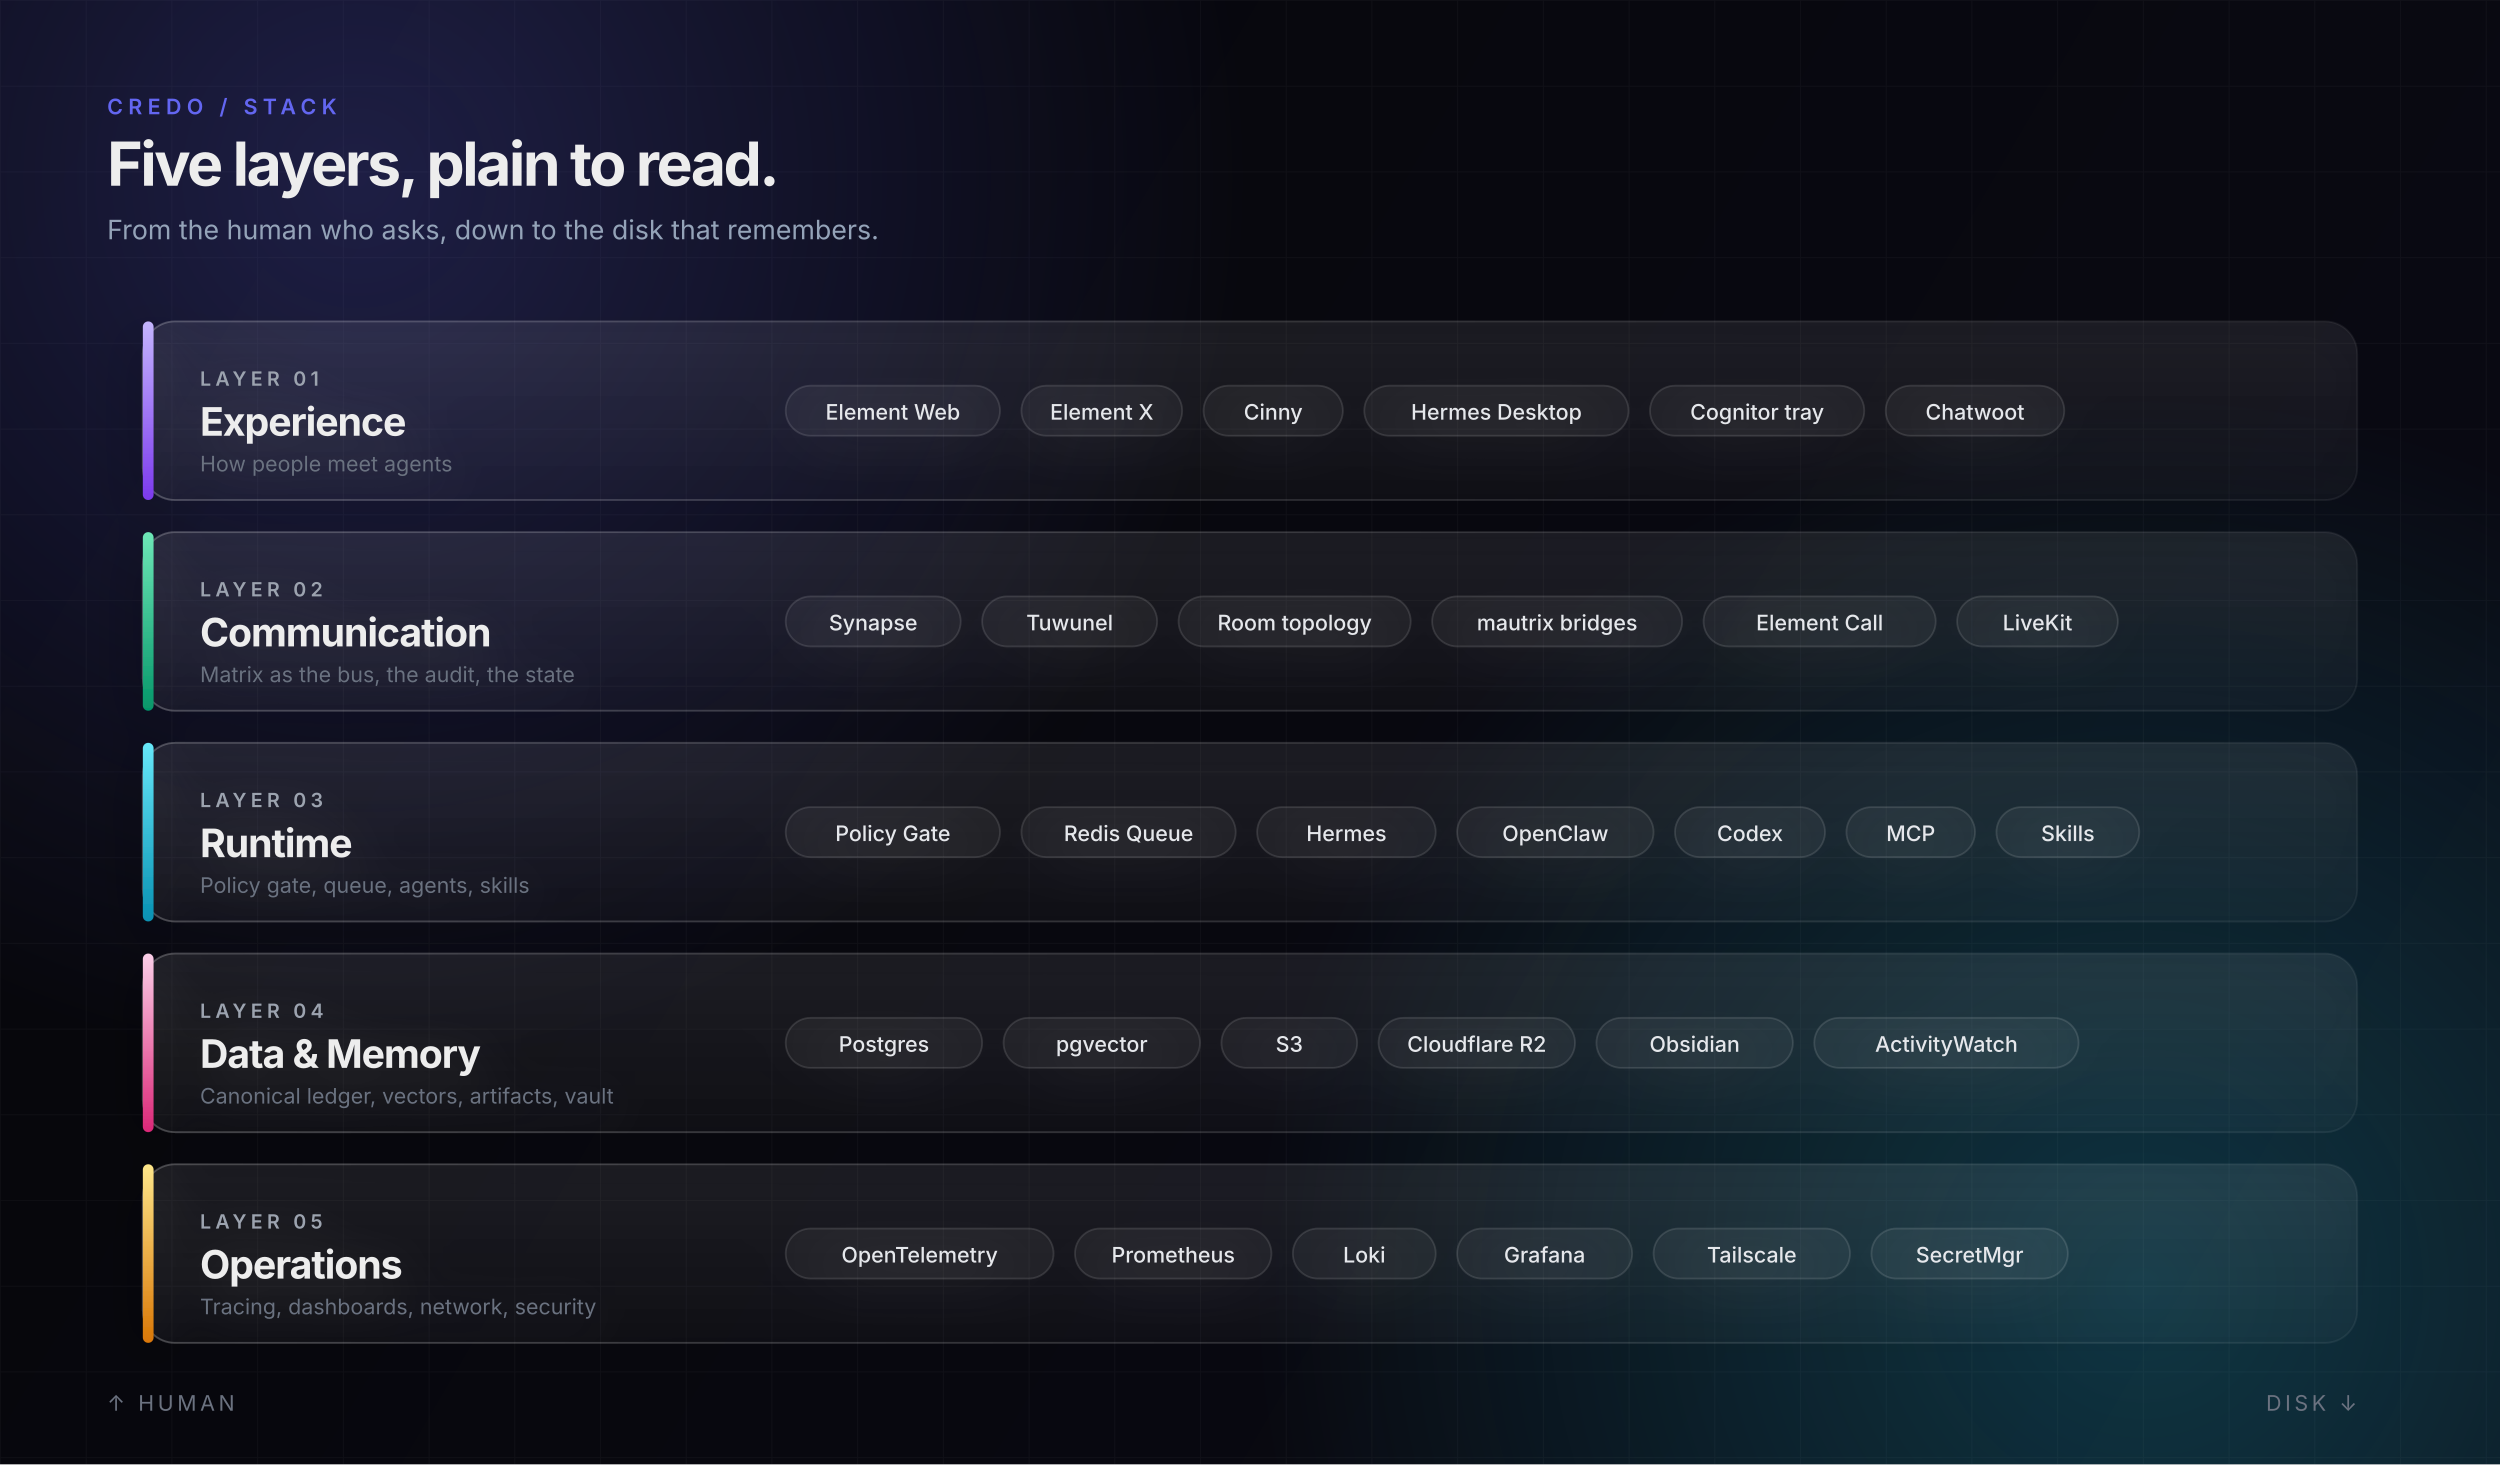
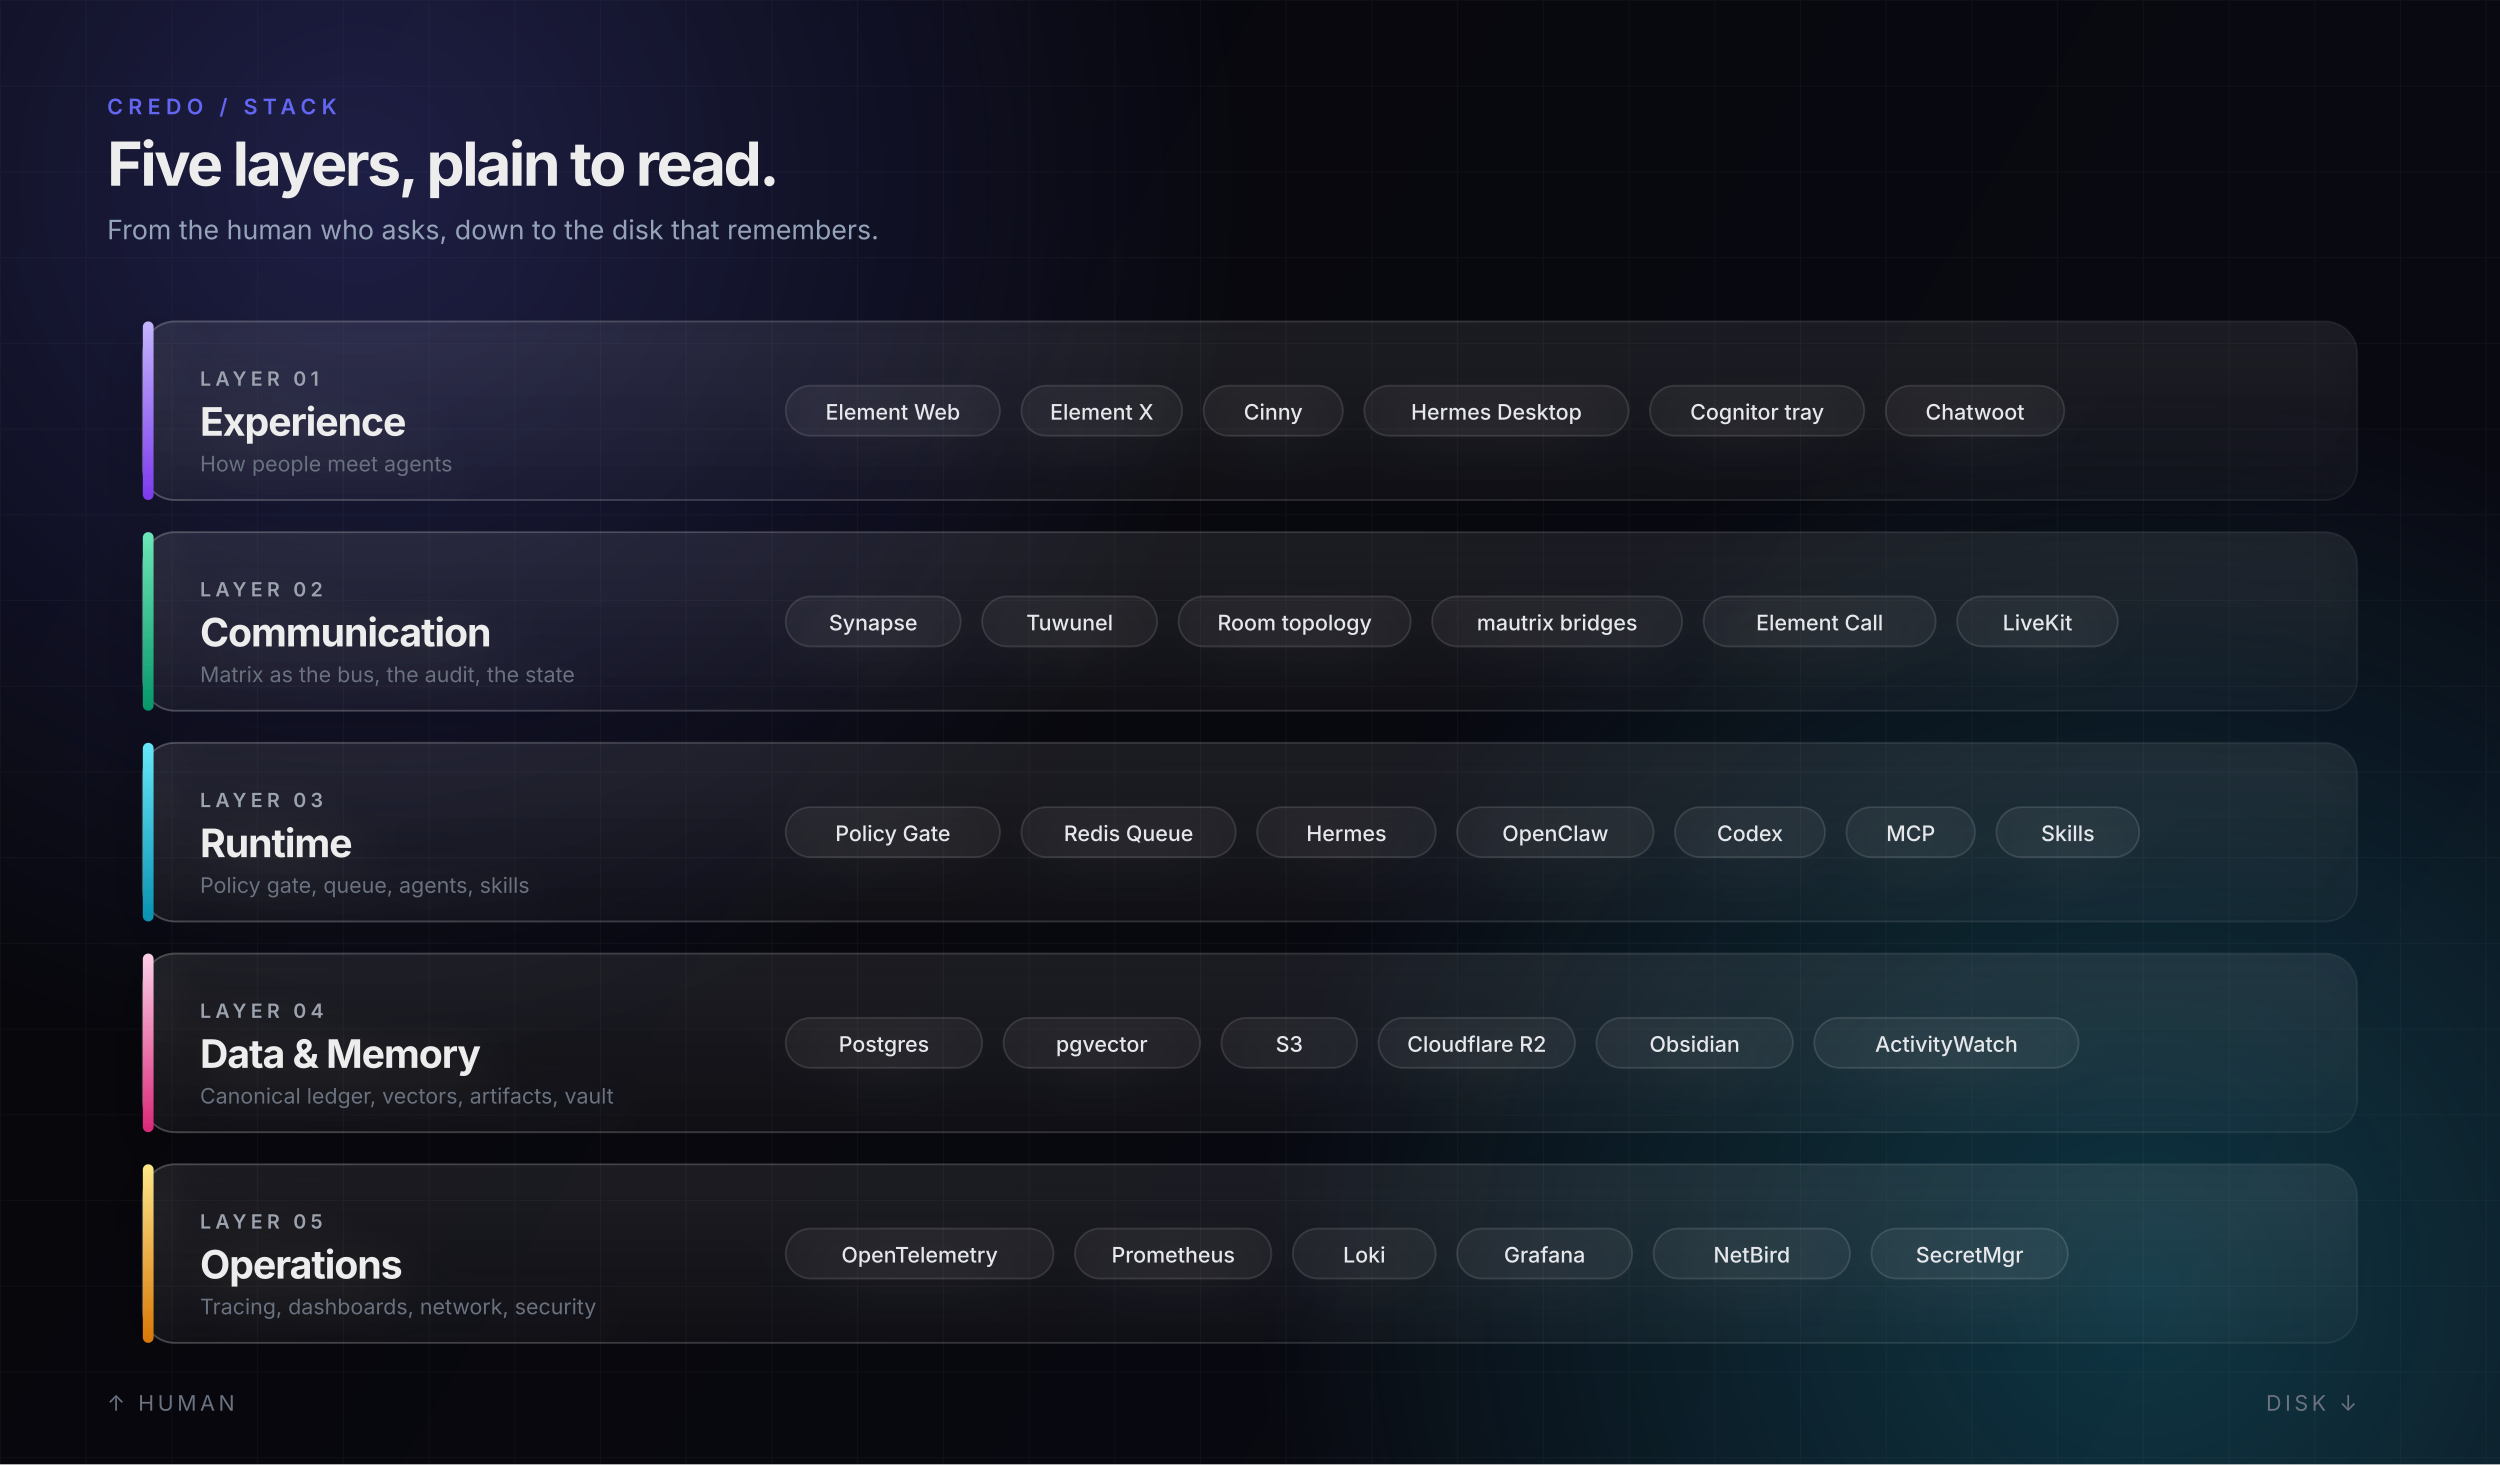
<svg xmlns="http://www.w3.org/2000/svg" width="1400" height="820" viewBox="0 0 1400 820" role="img" aria-labelledby="ly-title ly-desc" font-family="Inter, ui-sans-serif, system-ui, -apple-system, 'Segoe UI', sans-serif">
  <defs>
    <linearGradient id="bg" x1="0" y1="0" x2="1400" y2="820" gradientUnits="userSpaceOnUse">
      <stop offset="0" stop-color="#06060A" />
      <stop offset="1" stop-color="#0A0A14" />
    </linearGradient>
    <radialGradient id="orb-a" cx="200" cy="100" r="500" gradientUnits="userSpaceOnUse">
      <stop offset="0" stop-color="#6366F1" stop-opacity=".25" />
      <stop offset="1" stop-color="#6366F1" stop-opacity="0" />
    </radialGradient>
    <radialGradient id="orb-b" cx="1200" cy="720" r="500" gradientUnits="userSpaceOnUse">
      <stop offset="0" stop-color="#22D3EE" stop-opacity=".22" />
      <stop offset="1" stop-color="#22D3EE" stop-opacity="0" />
    </radialGradient>
    <pattern id="grid" width="48" height="48" patternUnits="userSpaceOnUse">
      <path d="M 48 0 L 0 0 0 48" fill="none" stroke="#FFFFFF" stroke-opacity=".035" />
    </pattern>
    <linearGradient id="layer" x1="0" y1="0" x2="0" y2="1">
      <stop offset="0" stop-color="#FFFFFF" stop-opacity=".07" />
      <stop offset="1" stop-color="#FFFFFF" stop-opacity=".02" />
    </linearGradient>
    <linearGradient id="layer-border" x1="0" y1="0" x2="1" y2="0">
      <stop offset="0" stop-color="#FFFFFF" stop-opacity=".22" />
      <stop offset="1" stop-color="#FFFFFF" stop-opacity=".06" />
    </linearGradient>
    <linearGradient id="c-purple" x1="0" y1="0" x2="0" y2="1">
      <stop offset="0" stop-color="#C4B5FD" />
      <stop offset="1" stop-color="#7C3AED" />
    </linearGradient>
    <linearGradient id="c-green" x1="0" y1="0" x2="0" y2="1">
      <stop offset="0" stop-color="#6EE7B7" />
      <stop offset="1" stop-color="#059669" />
    </linearGradient>
    <linearGradient id="c-cyan" x1="0" y1="0" x2="0" y2="1">
      <stop offset="0" stop-color="#67E8F9" />
      <stop offset="1" stop-color="#0891B2" />
    </linearGradient>
    <linearGradient id="c-pink" x1="0" y1="0" x2="0" y2="1">
      <stop offset="0" stop-color="#FBCFE8" />
      <stop offset="1" stop-color="#DB2777" />
    </linearGradient>
    <linearGradient id="c-amber" x1="0" y1="0" x2="0" y2="1">
      <stop offset="0" stop-color="#FDE68A" />
      <stop offset="1" stop-color="#D97706" />
    </linearGradient>
    <filter id="shadow" x="-10%" y="-10%" width="120%" height="120%">
      <feDropShadow dx="0" dy="8" stdDeviation="14" flood-color="#000" flood-opacity=".55" />
    </filter>
  </defs>
  <rect width="1400" height="820" fill="url(#bg)" />
  <rect width="1400" height="820" fill="url(#grid)" />
  <rect width="1400" height="820" fill="url(#orb-a)" />
  <rect width="1400" height="820" fill="url(#orb-b)" />
  <text x="60" y="64" fill="#6366F1" font-size="12" letter-spacing="3" font-weight="600">CREDO  /  STACK</text>
  <text x="60" y="104" fill="#EDEDED" font-size="34" font-weight="700" letter-spacing="-1.4">Five layers, plain to read.</text>
  <text x="60" y="134" fill="#94A3B8" font-size="15">From the human who asks, down to the disk that remembers.</text>
  <g filter="url(#shadow)">
    <g transform="translate(80 180)">
      <rect width="1240" height="100" rx="18" fill="url(#layer)" stroke="url(#layer-border)" />
      <rect width="6" height="100" rx="3" fill="url(#c-purple)" />
      <text x="32" y="36" fill="#9CA3AF" font-size="11" letter-spacing="2.4" font-weight="600">LAYER 01</text>
      <text x="32" y="64" fill="#EDEDED" font-size="22" font-weight="700" letter-spacing="-.6">Experience</text>
      <text x="32" y="84" fill="#6B7280" font-size="12">How people meet agents</text>
      <g transform="translate(360 36)" font-size="12" font-weight="500" fill="#E5E7EB">
        <g>
          <rect width="120" height="28" rx="14" fill="#FFFFFF" fill-opacity=".05" stroke="#FFFFFF" stroke-opacity=".12" />
          <text x="60" y="19" text-anchor="middle">Element Web</text>
        </g>
        <g transform="translate(132 0)">
          <rect width="90" height="28" rx="14" fill="#FFFFFF" fill-opacity=".05" stroke="#FFFFFF" stroke-opacity=".12" />
          <text x="45" y="19" text-anchor="middle">Element X</text>
        </g>
        <g transform="translate(234 0)">
          <rect width="78" height="28" rx="14" fill="#FFFFFF" fill-opacity=".05" stroke="#FFFFFF" stroke-opacity=".12" />
          <text x="39" y="19" text-anchor="middle">Cinny</text>
        </g>
        <g transform="translate(324 0)">
          <rect width="148" height="28" rx="14" fill="#FFFFFF" fill-opacity=".05" stroke="#FFFFFF" stroke-opacity=".12" />
          <text x="74" y="19" text-anchor="middle">Hermes Desktop</text>
        </g>
        <g transform="translate(484 0)">
          <rect width="120" height="28" rx="14" fill="#FFFFFF" fill-opacity=".05" stroke="#FFFFFF" stroke-opacity=".12" />
          <text x="60" y="19" text-anchor="middle">Cognitor tray</text>
        </g>
        <g transform="translate(616 0)">
          <rect width="100" height="28" rx="14" fill="#FFFFFF" fill-opacity=".05" stroke="#FFFFFF" stroke-opacity=".12" />
          <text x="50" y="19" text-anchor="middle">Chatwoot</text>
        </g>
      </g>
    </g>
    <g transform="translate(80 298)">
      <rect width="1240" height="100" rx="18" fill="url(#layer)" stroke="url(#layer-border)" />
      <rect width="6" height="100" rx="3" fill="url(#c-green)" />
      <text x="32" y="36" fill="#9CA3AF" font-size="11" letter-spacing="2.4" font-weight="600">LAYER 02</text>
      <text x="32" y="64" fill="#EDEDED" font-size="22" font-weight="700" letter-spacing="-.6">Communication</text>
      <text x="32" y="84" fill="#6B7280" font-size="12">Matrix as the bus, the audit, the state</text>
      <g transform="translate(360 36)" font-size="12" font-weight="500" fill="#E5E7EB">
        <g>
          <rect width="98" height="28" rx="14" fill="#FFFFFF" fill-opacity=".05" stroke="#FFFFFF" stroke-opacity=".12" />
          <text x="49" y="19" text-anchor="middle">Synapse</text>
        </g>
        <g transform="translate(110 0)">
          <rect width="98" height="28" rx="14" fill="#FFFFFF" fill-opacity=".05" stroke="#FFFFFF" stroke-opacity=".12" />
          <text x="49" y="19" text-anchor="middle">Tuwunel</text>
        </g>
        <g transform="translate(220 0)">
          <rect width="130" height="28" rx="14" fill="#FFFFFF" fill-opacity=".05" stroke="#FFFFFF" stroke-opacity=".12" />
          <text x="65" y="19" text-anchor="middle">Room topology</text>
        </g>
        <g transform="translate(362 0)">
          <rect width="140" height="28" rx="14" fill="#FFFFFF" fill-opacity=".05" stroke="#FFFFFF" stroke-opacity=".12" />
          <text x="70" y="19" text-anchor="middle">mautrix bridges</text>
        </g>
        <g transform="translate(514 0)">
          <rect width="130" height="28" rx="14" fill="#FFFFFF" fill-opacity=".05" stroke="#FFFFFF" stroke-opacity=".12" />
          <text x="65" y="19" text-anchor="middle">Element Call</text>
        </g>
        <g transform="translate(656 0)">
          <rect width="90" height="28" rx="14" fill="#FFFFFF" fill-opacity=".05" stroke="#FFFFFF" stroke-opacity=".12" />
          <text x="45" y="19" text-anchor="middle">LiveKit</text>
        </g>
      </g>
    </g>
    <g transform="translate(80 416)">
      <rect width="1240" height="100" rx="18" fill="url(#layer)" stroke="url(#layer-border)" />
      <rect width="6" height="100" rx="3" fill="url(#c-cyan)" />
      <text x="32" y="36" fill="#9CA3AF" font-size="11" letter-spacing="2.4" font-weight="600">LAYER 03</text>
      <text x="32" y="64" fill="#EDEDED" font-size="22" font-weight="700" letter-spacing="-.6">Runtime</text>
      <text x="32" y="84" fill="#6B7280" font-size="12">Policy gate, queue, agents, skills</text>
      <g transform="translate(360 36)" font-size="12" font-weight="500" fill="#E5E7EB">
        <g>
          <rect width="120" height="28" rx="14" fill="#FFFFFF" fill-opacity=".05" stroke="#FFFFFF" stroke-opacity=".12" />
          <text x="60" y="19" text-anchor="middle">Policy Gate</text>
        </g>
        <g transform="translate(132 0)">
          <rect width="120" height="28" rx="14" fill="#FFFFFF" fill-opacity=".05" stroke="#FFFFFF" stroke-opacity=".12" />
          <text x="60" y="19" text-anchor="middle">Redis Queue</text>
        </g>
        <g transform="translate(264 0)">
          <rect width="100" height="28" rx="14" fill="#FFFFFF" fill-opacity=".05" stroke="#FFFFFF" stroke-opacity=".12" />
          <text x="50" y="19" text-anchor="middle">Hermes</text>
        </g>
        <g transform="translate(376 0)">
          <rect width="110" height="28" rx="14" fill="#FFFFFF" fill-opacity=".05" stroke="#FFFFFF" stroke-opacity=".12" />
          <text x="55" y="19" text-anchor="middle">OpenClaw</text>
        </g>
        <g transform="translate(498 0)">
          <rect width="84" height="28" rx="14" fill="#FFFFFF" fill-opacity=".05" stroke="#FFFFFF" stroke-opacity=".12" />
          <text x="42" y="19" text-anchor="middle">Codex</text>
        </g>
        <g transform="translate(594 0)">
          <rect width="72" height="28" rx="14" fill="#FFFFFF" fill-opacity=".05" stroke="#FFFFFF" stroke-opacity=".12" />
          <text x="36" y="19" text-anchor="middle">MCP</text>
        </g>
        <g transform="translate(678 0)">
          <rect width="80" height="28" rx="14" fill="#FFFFFF" fill-opacity=".05" stroke="#FFFFFF" stroke-opacity=".12" />
          <text x="40" y="19" text-anchor="middle">Skills</text>
        </g>
      </g>
    </g>
    <g transform="translate(80 534)">
      <rect width="1240" height="100" rx="18" fill="url(#layer)" stroke="url(#layer-border)" />
      <rect width="6" height="100" rx="3" fill="url(#c-pink)" />
      <text x="32" y="36" fill="#9CA3AF" font-size="11" letter-spacing="2.4" font-weight="600">LAYER 04</text>
      <text x="32" y="64" fill="#EDEDED" font-size="22" font-weight="700" letter-spacing="-.6">Data &amp; Memory</text>
      <text x="32" y="84" fill="#6B7280" font-size="12">Canonical ledger, vectors, artifacts, vault</text>
      <g transform="translate(360 36)" font-size="12" font-weight="500" fill="#E5E7EB">
        <g>
          <rect width="110" height="28" rx="14" fill="#FFFFFF" fill-opacity=".05" stroke="#FFFFFF" stroke-opacity=".12" />
          <text x="55" y="19" text-anchor="middle">Postgres</text>
        </g>
        <g transform="translate(122 0)">
          <rect width="110" height="28" rx="14" fill="#FFFFFF" fill-opacity=".05" stroke="#FFFFFF" stroke-opacity=".12" />
          <text x="55" y="19" text-anchor="middle">pgvector</text>
        </g>
        <g transform="translate(244 0)">
          <rect width="76" height="28" rx="14" fill="#FFFFFF" fill-opacity=".05" stroke="#FFFFFF" stroke-opacity=".12" />
          <text x="38" y="19" text-anchor="middle">S3</text>
        </g>
        <g transform="translate(332 0)">
          <rect width="110" height="28" rx="14" fill="#FFFFFF" fill-opacity=".05" stroke="#FFFFFF" stroke-opacity=".12" />
          <text x="55" y="19" text-anchor="middle">Cloudflare R2</text>
        </g>
        <g transform="translate(454 0)">
          <rect width="110" height="28" rx="14" fill="#FFFFFF" fill-opacity=".05" stroke="#FFFFFF" stroke-opacity=".12" />
          <text x="55" y="19" text-anchor="middle">Obsidian</text>
        </g>
        <g transform="translate(576 0)">
          <rect width="148" height="28" rx="14" fill="#FFFFFF" fill-opacity=".05" stroke="#FFFFFF" stroke-opacity=".12" />
          <text x="74" y="19" text-anchor="middle">ActivityWatch</text>
        </g>
      </g>
    </g>
    <g transform="translate(80 652)">
      <rect width="1240" height="100" rx="18" fill="url(#layer)" stroke="url(#layer-border)" />
      <rect width="6" height="100" rx="3" fill="url(#c-amber)" />
      <text x="32" y="36" fill="#9CA3AF" font-size="11" letter-spacing="2.4" font-weight="600">LAYER 05</text>
      <text x="32" y="64" fill="#EDEDED" font-size="22" font-weight="700" letter-spacing="-.6">Operations</text>
      <text x="32" y="84" fill="#6B7280" font-size="12">Tracing, dashboards, network, security</text>
      <g transform="translate(360 36)" font-size="12" font-weight="500" fill="#E5E7EB">
        <g>
          <rect width="150" height="28" rx="14" fill="#FFFFFF" fill-opacity=".05" stroke="#FFFFFF" stroke-opacity=".12" />
          <text x="75" y="19" text-anchor="middle">OpenTelemetry</text>
        </g>
        <g transform="translate(162 0)">
          <rect width="110" height="28" rx="14" fill="#FFFFFF" fill-opacity=".05" stroke="#FFFFFF" stroke-opacity=".12" />
          <text x="55" y="19" text-anchor="middle">Prometheus</text>
        </g>
        <g transform="translate(284 0)">
          <rect width="80" height="28" rx="14" fill="#FFFFFF" fill-opacity=".05" stroke="#FFFFFF" stroke-opacity=".12" />
          <text x="40" y="19" text-anchor="middle">Loki</text>
        </g>
        <g transform="translate(376 0)">
          <rect width="98" height="28" rx="14" fill="#FFFFFF" fill-opacity=".05" stroke="#FFFFFF" stroke-opacity=".12" />
          <text x="49" y="19" text-anchor="middle">Grafana</text>
        </g>
        <g transform="translate(486 0)">
          <rect width="110" height="28" rx="14" fill="#FFFFFF" fill-opacity=".05" stroke="#FFFFFF" stroke-opacity=".12" />
-           <text x="55" y="19" text-anchor="middle">Tailscale</text>
+           <text x="55" y="19" text-anchor="middle">NetBird</text>
        </g>
        <g transform="translate(608 0)">
          <rect width="110" height="28" rx="14" fill="#FFFFFF" fill-opacity=".05" stroke="#FFFFFF" stroke-opacity=".12" />
          <text x="55" y="19" text-anchor="middle">SecretMgr</text>
        </g>
      </g>
    </g>
  </g>
  <g font-family="Inter, ui-sans-serif, system-ui, sans-serif">
    <text x="60" y="790" fill="#6B7280" font-size="12" letter-spacing="2">↑  HUMAN</text>
    <text x="1320" y="790" fill="#6B7280" font-size="12" letter-spacing="2" text-anchor="end">DISK  ↓</text>
  </g>
</svg>
